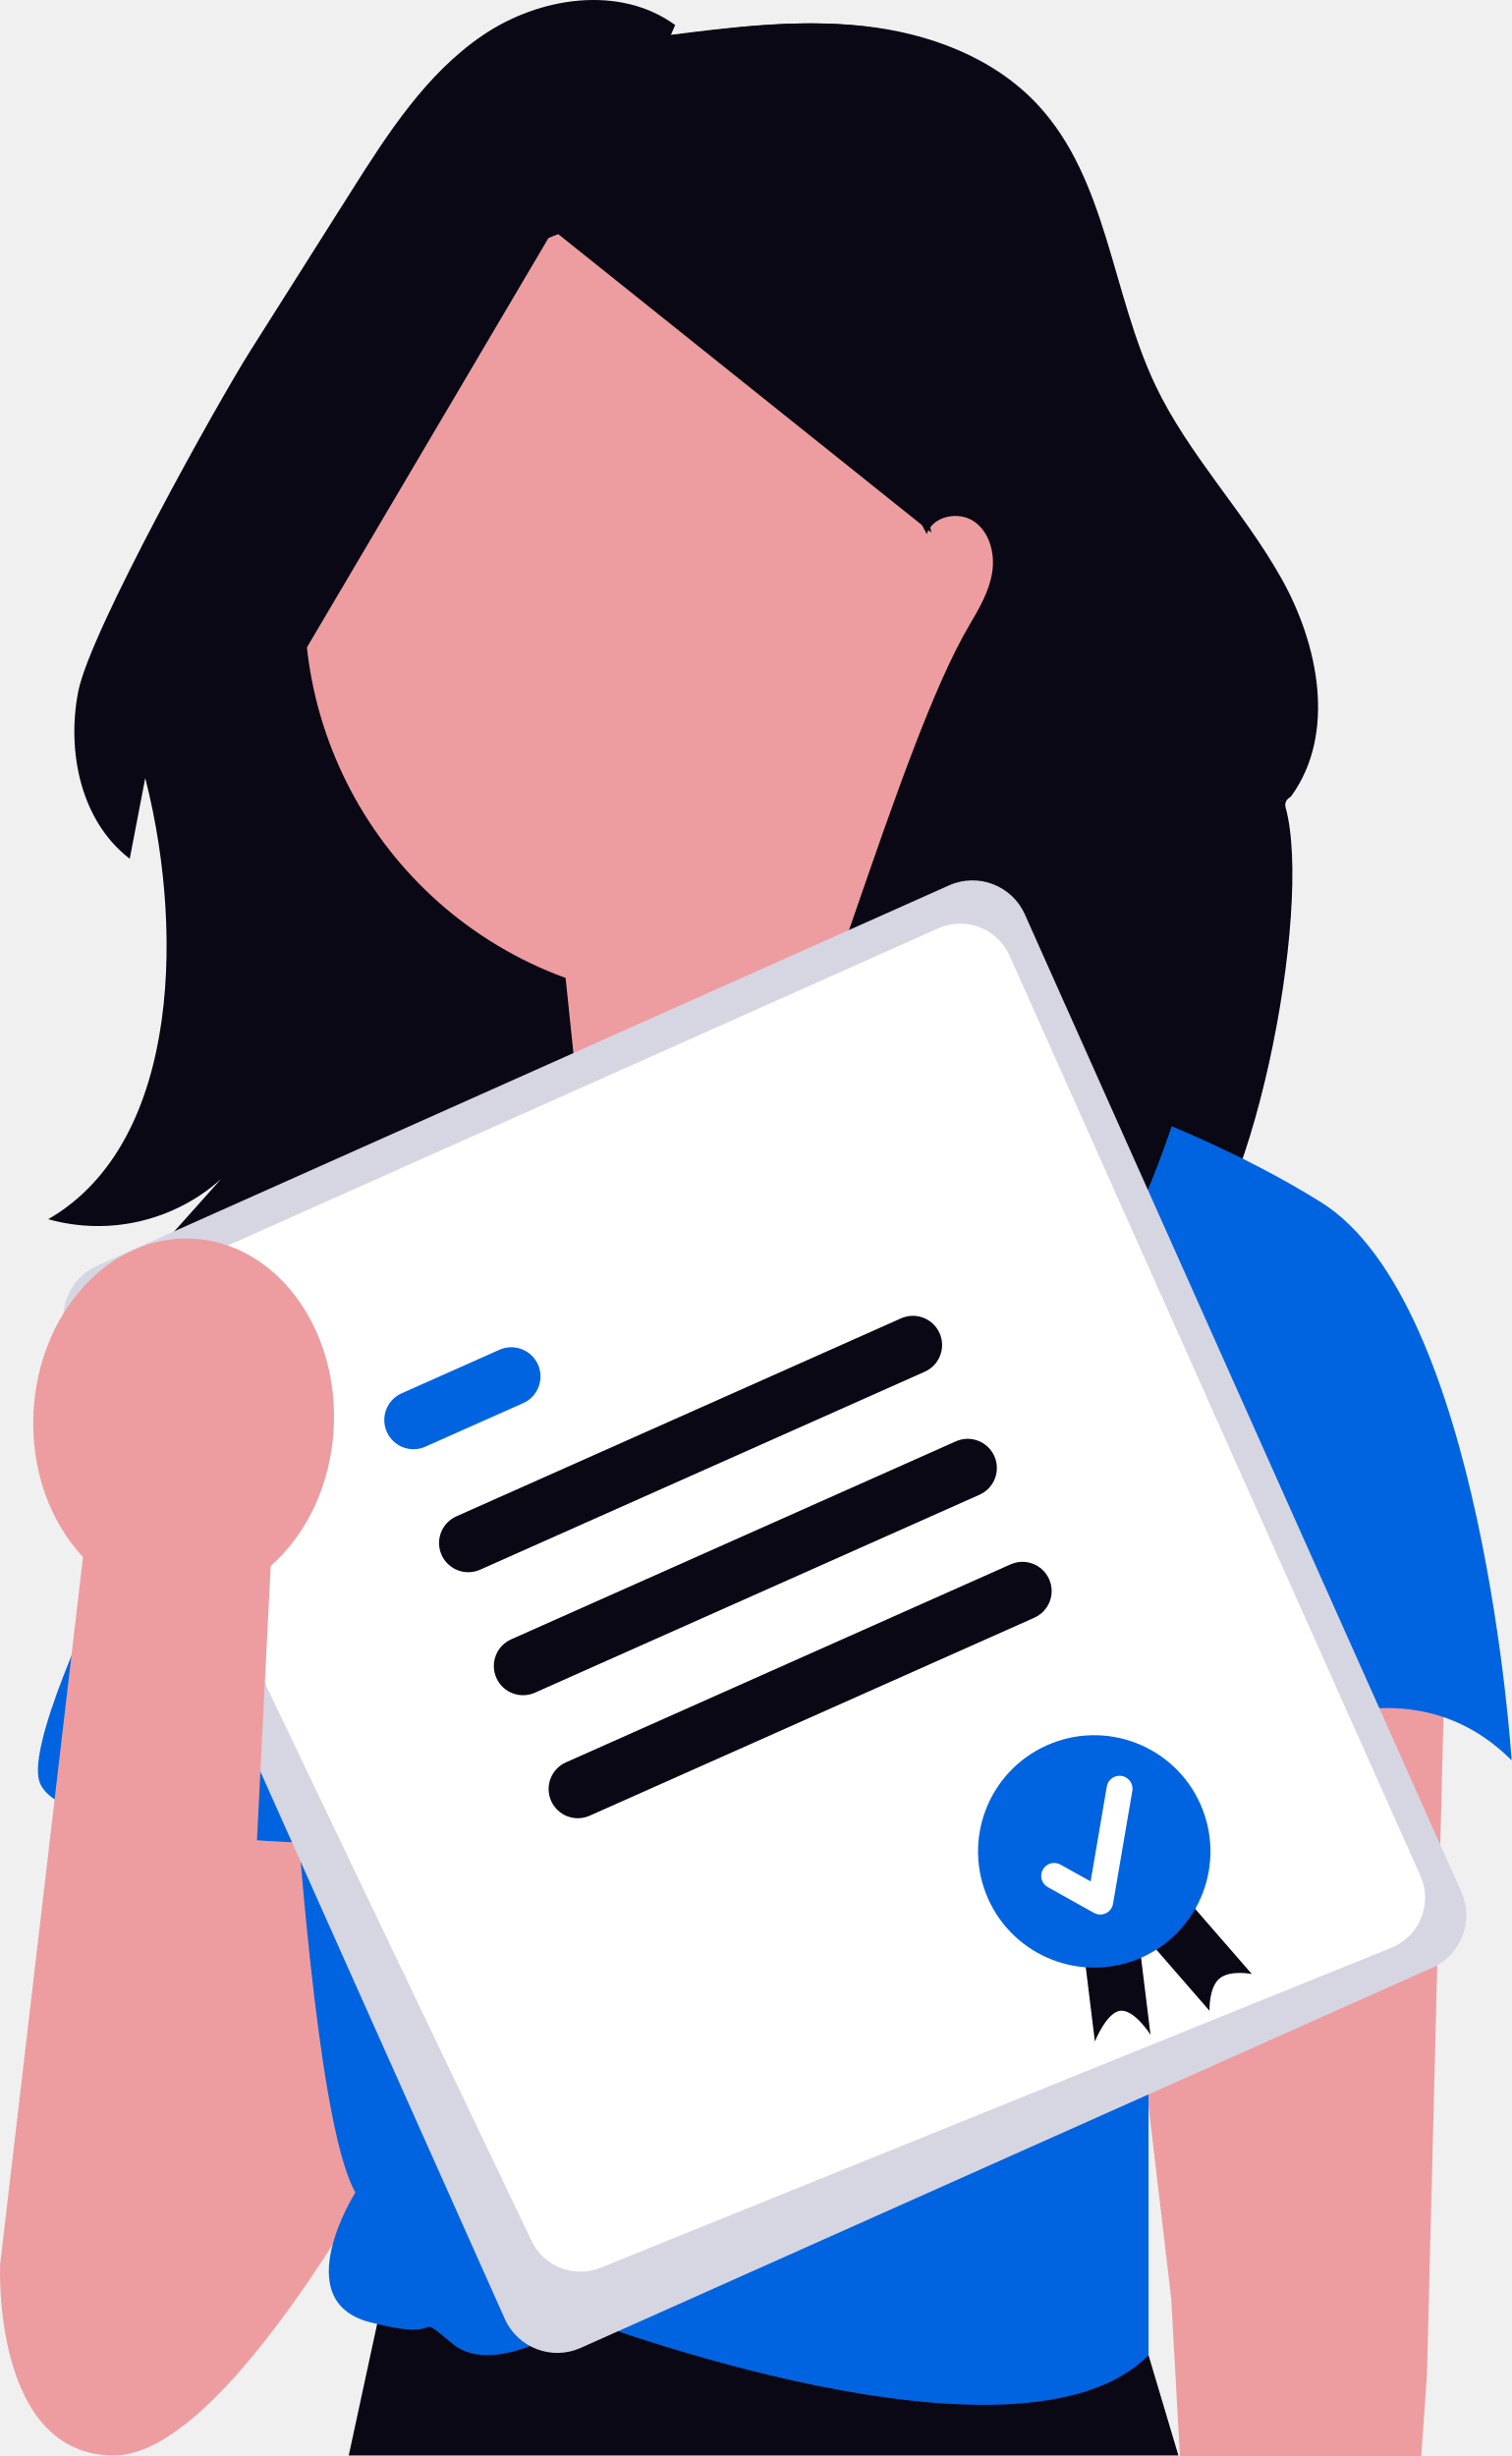
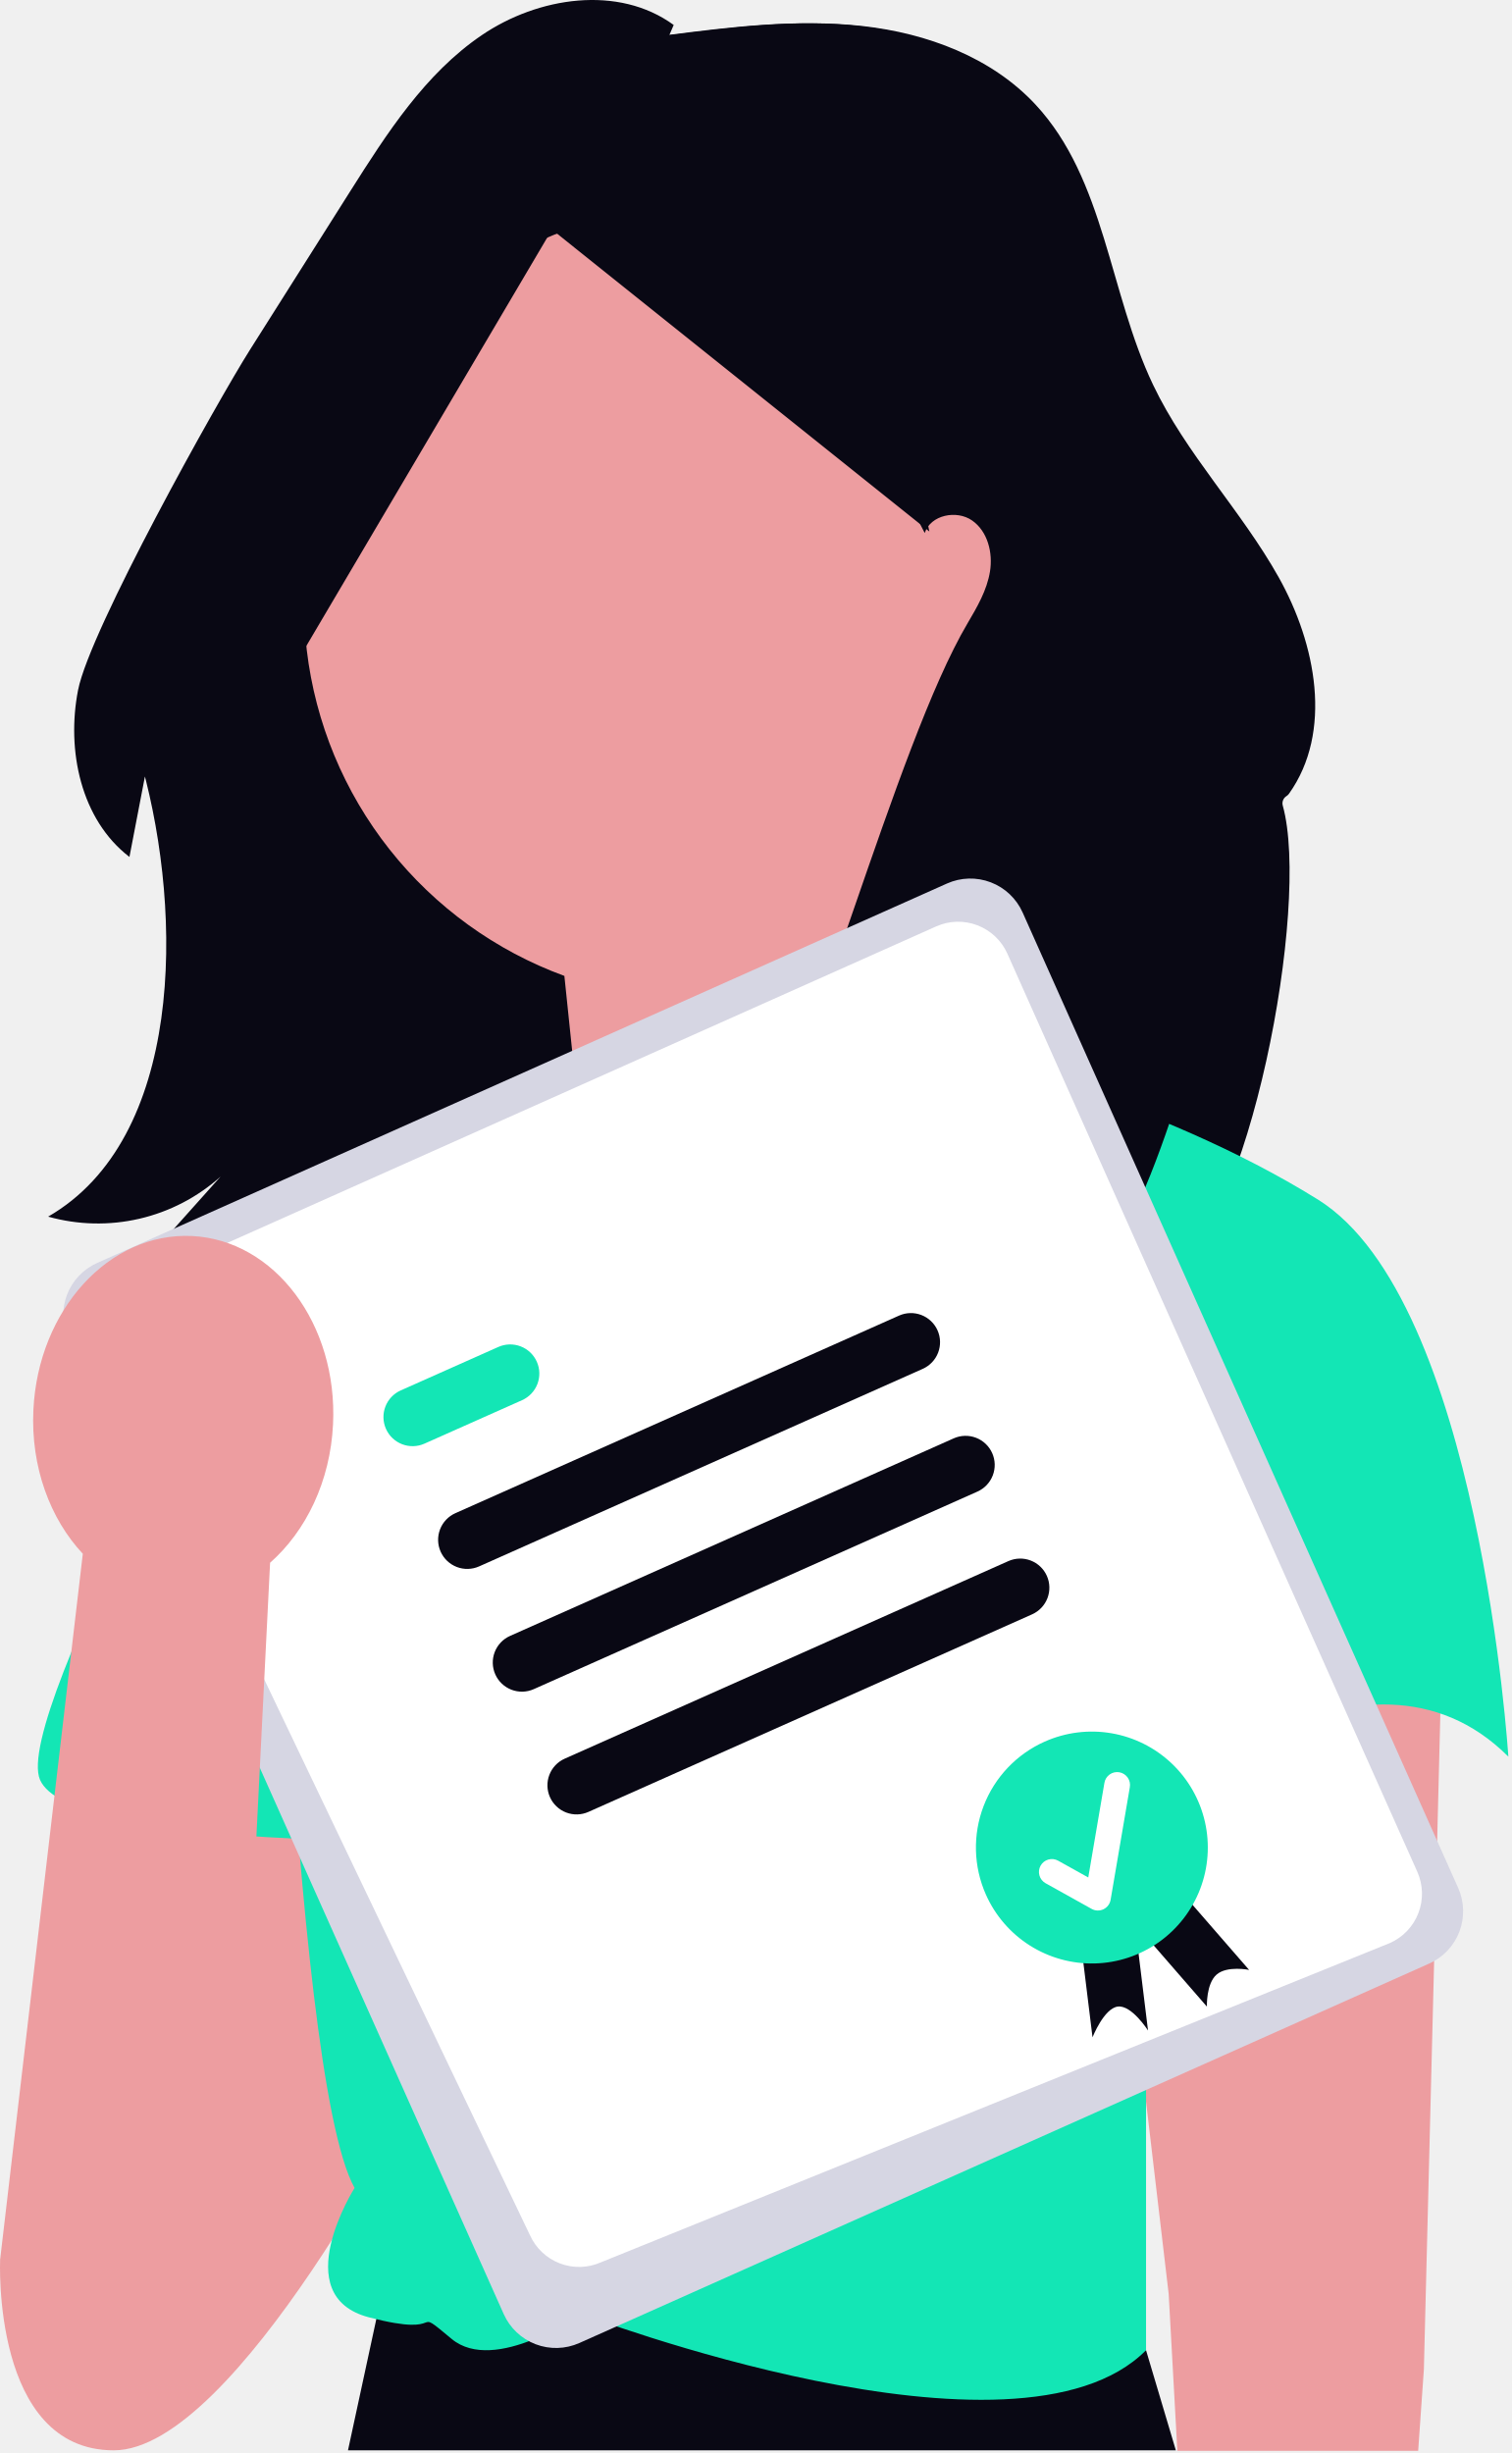
- <svg xmlns="http://www.w3.org/2000/svg" width="466.1" height="757.339" viewBox="0 0 466.1 757.339" role="img" artist="Katerina Limpitsouni" source="https://undraw.co/">
-   <g transform="translate(-736 -161.332)">
-     <path d="M445.552,511.159,440,732.183l-1.763,25.156H363.821l-2.68-48.48L339.386,524.1Z" transform="translate(736 161.332)" fill="#ed9da0" />
-     <path d="M286.865,164.7c1.809-5.582,9.841-7.219,14.651-3.857s6.45,9.96,5.517,15.753-3.974,11-6.957,16.053C277.786,230.4,248.5,337.163,226.205,374.921a47.138,47.138,0,0,0,45.327,3.339,40.479,40.479,0,0,0,72.778-5.675l-10.964,25.277A62.8,62.8,0,0,0,372.894,358.3l-12.007,36.932C386.033,379.621,405,279.864,396.4,248.957a2.634,2.634,0,0,1,1.119-2.94l.034-.022a2.713,2.713,0,0,0,.754-.711c13.637-19.129,8.366-46.288-3.143-66.846-11.6-20.712-28.661-38.136-38.866-59.567C342.747,90.42,341.463,55.461,320.03,32.359c-13.6-14.659-33.577-22.1-53.451-24.308s-39.934.325-59.769,2.854l1.373-3.19c-17.07-12.452-41.9-8.7-59.366,3.189s-29.246,30.256-40.54,48.113L77.24,108.091c-10.133,16.022-49.462,86.522-53.112,105.125S24.956,253.269,40,264.8l5.716-29.707-1.8,1.556c12.776,46.47,12.706,115.223-29.04,139.306A56.856,56.856,0,0,0,68.16,363.573L41.437,393.461A71.343,71.343,0,0,0,81.86,379.923L61.409,404.174l54.622-28.037-11.362,28.8,68.3-12.822" transform="translate(736 161.332)" fill="#090814" />
-     <path d="M120.125,698.862l-12.591,58.31H363.351l-9.209-30.931Z" transform="translate(736 161.332)" fill="#090814" />
-     <path d="M35.159,654.991.04,698.254S-2.6,757.173,35.159,757.173s93.6-110.409,93.6-110.409L89.485,547.422,26.176,531.872l8.982,123.119Z" transform="translate(736 161.332)" fill="#ed9da0" />
-     <path d="M338.97,192.128A122.579,122.579,0,1,0,174.4,301.564L190.779,459.1l125.356-94.938s-24.522-34.419-36.758-72.511a122.446,122.446,0,0,0,59.593-99.526Z" transform="translate(736 161.332)" fill="#ed9da0" />
-     <path d="M294.959,325.287s-44.427,166.6-116.621,19.992L82.917,389.54s6.664,251.012,26.656,286.554c0,0-21.1,33.32,4.443,39.984s12.217-4.443,25.545,6.664,39.984-7.775,39.984-7.775,134.83,51.426,174.6,11.274V559.906s67.532-61.52,111.958-17.093c0,0-8.885-141.055-58.866-172.154s-112.275-45.372-112.275-45.372Z" transform="translate(736 161.332)" fill="#0064e0" />
-     <path d="M103.465,401.2,82.917,389.54S3.5,530.04,12.39,550.032s113.289,18.881,113.289,18.881L103.465,401.2Z" transform="translate(736 161.332)" fill="#0064e0" />
-     <path d="M205.7,10.905c19.835-2.529,39.9-5.061,59.769-2.854s39.851,9.649,53.451,24.308c21.434,23.1,22.717,58.061,36.267,86.513,10.206,21.431,27.271,38.855,38.866,59.567,11.509,20.558,16.78,47.717,3.143,66.846a2.713,2.713,0,0,1-.754.711h0a2.618,2.618,0,0,0-1.112,2.979c8.817,28.155-3.439,61.666-28.554,77.26L378.783,289.3c-6,18.4-25.153,98.553-43.548,104.559L346.2,368.584a40.479,40.479,0,0,1-72.778,5.675,47.138,47.138,0,0,1-45.327-3.339c22.29-37.758,48.581-140.516,70.871-178.274,2.983-5.053,6.023-10.259,6.957-16.053s-.707-12.391-5.517-15.753-12.842-1.725-14.651,3.857" transform="translate(736 161.332)" fill="#090814" />
-     <path d="M86.186,349.4,63.595,524.975a69.259,69.259,0,0,1-6.775-4.931L71.258,347.889l14.928,1.51Z" transform="translate(736 161.332)" fill="#090814" />
-     <path d="M287.184,164.239l-116.621-93.3L86.8,212.921V123.338l97.087-93.49,77.747,7.775Z" transform="translate(736 161.332)" fill="#090814" />
-     <path d="M441.66,606.752,179.018,724.019a17.7,17.7,0,0,1-23.357-8.938L21.067,413.633A17.7,17.7,0,0,1,30,390.275L292.647,273.008A17.7,17.7,0,0,1,316,281.946L450.6,583.4a17.7,17.7,0,0,1-8.938,23.357Z" transform="translate(736 161.332)" fill="#d6d6e3" />
-     <path d="M416.847,587.043,173.015,685.719a16.663,16.663,0,0,1-21.984-8.412L20.977,405.276a16.663,16.663,0,0,1,8.412-21.985l247.2-110.374a16.663,16.663,0,0,1,21.984,8.413L425.259,565.06a16.663,16.663,0,0,1-8.412,21.984Z" transform="translate(748.715 174.678)" fill="#fff" />
-     <path d="M83.463,482.9,72.941,693.216.04,698.254,25.591,480.13c-10.084-10.76-16.117-26.807-15.271-44.465,1.48-30.9,23.408-54.95,48.978-53.725S104.4,409.2,102.915,440.1c-.846,17.658-8.386,33.055-19.452,42.8Z" transform="translate(736 161.332)" fill="#ed9da0" />
-     <path d="M0,0H17.28V29s-4.039-8.471-8.359-8.471S0,29,0,29Z" transform="translate(1070.07 762.092) rotate(-7)" fill="#090814" />
-     <path d="M0,0H17.281V29s-4.211-5.5-8.531-5.5S0,29,0,29Z" transform="translate(1089.924 759.502) rotate(-41)" fill="#090814" />
-     <path d="M555.034,385.868h-150a9,9,0,1,1,0-18h150a9,9,0,0,1,0,18Z" transform="matrix(0.914, -0.407, 0.407, 0.914, 356.801, 457.531)" fill="#090814" />
-     <path d="M438.034,344.368h-33a9,9,0,1,1,0-18h33a9,9,0,0,1,0,18Z" transform="matrix(0.914, -0.407, 0.407, 0.914, 356.801, 457.531)" fill="#0064e0" />
-     <path d="M555.034,427.368h-150a9,9,0,0,1,0-18h150a9,9,0,0,1,0,18Z" transform="matrix(0.914, -0.407, 0.407, 0.914, 356.801, 457.531)" fill="#090814" />
-     <path d="M555.034,468.868h-150a9,9,0,0,1,0-18h150a9,9,0,0,1,0,18Z" transform="matrix(0.914, -0.407, 0.407, 0.914, 356.801, 457.531)" fill="#090814" />
-     <path d="M35.811,0A35.811,35.811,0,1,1,0,35.811,35.811,35.811,0,0,1,35.811,0Z" transform="matrix(0.914, -0.407, 0.407, 0.914, 1026.098, 714.082)" fill="#0064e0" />
-     <path d="M538.012,561.045a3.983,3.983,0,0,1-3.186-1.594l-9.77-13.027a3.983,3.983,0,0,1,6.374-4.78l6.392,8.522,16.416-24.624a3.984,3.984,0,1,1,6.629,4.419l-19.54,29.309a3.986,3.986,0,0,1-3.2,1.773Z" transform="matrix(0.914, -0.407, 0.407, 0.914, 356.801, 457.531)" fill="#fff" />
+ <svg xmlns="http://www.w3.org/2000/svg" width="467" height="758" viewBox="0 0 467 758" fill="none">
+   <g clip-path="url(#clip0_48_41)">
+     <path d="M445.552 511.159L440 732.183L438.237 757.339H363.821L361.141 708.859L339.386 524.1L445.552 511.159Z" fill="#ED9DA0" />
+     <path d="M286.865 164.7C288.674 159.118 296.706 157.481 301.516 160.843C306.326 164.205 307.966 170.803 307.033 176.596C306.1 182.389 303.059 187.596 300.076 192.649C277.786 230.4 248.5 337.163 226.205 374.921C232.866 379.253 240.515 381.83 248.439 382.414C256.364 382.998 264.308 381.569 271.532 378.26C275.356 384.863 280.97 390.251 287.724 393.802C294.479 397.353 302.099 398.923 309.707 398.329C317.315 397.736 324.6 395.005 330.723 390.449C336.845 385.894 341.555 379.701 344.31 372.585L333.346 397.862C342.547 394.772 350.906 389.592 357.768 382.728C364.63 375.863 369.807 367.502 372.894 358.3L360.887 395.232C386.033 379.621 405 279.864 396.4 248.957C396.245 248.412 396.271 247.831 396.472 247.302C396.674 246.772 397.041 246.321 397.519 246.017L397.553 245.995C397.848 245.809 398.104 245.567 398.307 245.284C411.944 226.155 406.673 198.996 395.164 178.438C383.564 157.726 366.503 140.302 356.298 118.871C342.747 90.42 341.463 55.461 320.03 32.359C306.43 17.7 286.453 10.259 266.579 8.051C246.705 5.843 226.645 8.376 206.81 10.905L208.183 7.715C191.113 -4.737 166.283 -0.985 148.817 10.904C131.351 22.793 119.571 41.16 108.277 59.017L77.24 108.091C67.107 124.113 27.778 194.613 24.128 213.216C20.478 231.819 24.956 253.269 40 264.8L45.716 235.093L43.916 236.649C56.692 283.119 56.622 351.872 14.876 375.955C24.082 378.538 33.791 378.758 43.105 376.593C52.419 374.429 61.036 369.951 68.16 363.573L41.437 393.461C55.976 393.174 70.08 388.45 81.86 379.923L61.409 404.174L116.031 376.137L104.669 404.937L172.969 392.115" fill="#090814" />
+     <path d="M120.125 698.862L107.534 757.172H363.351L354.142 726.241L120.125 698.862Z" fill="#090814" />
+     <path d="M35.159 654.991L0.04 698.254C0.04 698.254 -2.6 757.173 35.159 757.173C72.918 757.173 128.759 646.764 128.759 646.764L89.485 547.422L26.176 531.872L35.159 654.991Z" fill="#ED9DA0" />
+     <path d="M338.97 192.128C340.019 169.495 334.776 147.015 323.821 127.182C312.866 107.35 296.629 90.942 276.913 79.779C257.196 68.617 234.772 63.138 212.13 63.95C189.488 64.761 167.513 71.833 148.647 84.379C129.781 96.924 114.761 114.453 105.254 135.02C95.748 155.586 92.128 178.384 94.796 200.883C97.464 223.383 106.315 244.702 120.368 262.475C134.42 280.248 153.123 293.778 174.4 301.564L190.779 459.1L316.135 364.162C316.135 364.162 291.613 329.743 279.377 291.651C296.763 281.281 311.307 266.762 321.707 249.393C332.107 232.024 338.038 212.348 338.97 192.125V192.128Z" fill="#ED9DA0" />
+     <path d="M294.959 325.287C294.959 325.287 250.532 491.887 178.338 345.279L82.917 389.54C82.917 389.54 89.581 640.552 109.573 676.094C109.573 676.094 88.473 709.414 114.016 716.078C139.559 722.742 126.233 711.635 139.561 722.742C152.889 733.849 179.545 714.967 179.545 714.967C179.545 714.967 314.375 766.393 354.145 726.241V559.906C354.145 559.906 421.677 498.386 466.103 542.813C466.103 542.813 457.218 401.758 407.237 370.659C357.256 339.56 294.962 325.287 294.962 325.287H294.959Z" fill="#13E6B5" />
+     <path d="M103.465 401.2L82.917 389.54C82.917 389.54 3.5 530.04 12.39 550.032C21.28 570.024 125.679 568.913 125.679 568.913L103.465 401.2Z" fill="#13E6B5" />
+     <path d="M205.7 10.905C225.535 8.376 245.6 5.844 265.469 8.051C285.338 10.258 305.32 17.7 318.92 32.359C340.354 55.459 341.637 90.42 355.187 118.872C365.393 140.303 382.458 157.727 394.053 178.439C405.562 198.997 410.833 226.156 397.196 245.285C396.992 245.568 396.736 245.81 396.442 245.996C395.955 246.302 395.583 246.759 395.382 247.297C395.181 247.836 395.162 248.425 395.33 248.975C404.147 277.13 391.891 310.641 366.776 326.235L378.783 289.3C372.783 307.7 353.63 387.853 335.235 393.859L346.2 368.584C343.445 375.701 338.735 381.893 332.613 386.448C326.49 391.004 319.205 393.735 311.597 394.328C303.989 394.922 296.368 393.352 289.614 389.801C282.859 386.25 277.246 380.863 273.422 374.259C266.197 377.568 258.254 378.997 250.329 378.413C242.405 377.829 234.756 375.252 228.095 370.92C250.385 333.162 276.676 230.404 298.966 192.646C301.949 187.593 304.989 182.387 305.923 176.593C306.857 170.799 305.216 164.202 300.406 160.84C295.596 157.478 287.564 159.115 285.755 164.697" fill="#090814" />
+     <path d="M86.186 349.4L63.595 524.975C61.239 523.47 58.977 521.823 56.82 520.044L71.258 347.889L86.186 349.399V349.4Z" fill="#090814" />
+     <path d="M287.184 164.239L170.563 70.939L86.8 212.921V123.338L183.887 29.848L261.634 37.623L287.184 164.239Z" fill="#090814" />
+     <path d="M441.66 606.752L179.018 724.019C174.734 725.927 169.869 726.057 165.49 724.381C161.111 722.705 157.576 719.361 155.661 715.081L21.067 413.633C19.158 409.35 19.027 404.486 20.702 400.106C22.377 395.727 25.721 392.191 30 390.275L292.647 273.008C296.929 271.102 301.793 270.972 306.171 272.648C310.55 274.323 314.084 277.667 316 281.946L450.6 583.4C452.507 587.683 452.637 592.548 450.962 596.927C449.286 601.306 445.941 604.842 441.662 606.757L441.66 606.752Z" fill="#D6D6E3" />
+     <path d="M429.561 600.389L185.73 699.065C181.698 700.86 177.119 700.982 172.998 699.405C168.877 697.828 165.549 694.68 163.746 690.653L33.691 418.622C31.897 414.591 31.774 410.012 33.351 405.89C34.928 401.768 38.076 398.441 42.103 396.637L289.303 286.263C293.335 284.468 297.914 284.346 302.035 285.924C306.157 287.501 309.484 290.648 311.288 294.676L437.974 578.406C439.768 582.437 439.89 587.016 438.313 591.137C436.736 595.259 433.589 598.585 429.561 600.389Z" fill="white" />
+     <path d="M83.463 482.9L72.941 693.216L0.04 698.254L25.59 480.13C15.507 469.37 9.474 453.323 10.32 435.665C11.8 404.765 33.728 380.715 59.298 381.94C84.868 383.165 104.4 409.2 102.915 440.1C102.069 457.758 94.528 473.155 83.463 482.9Z" fill="#ED9DA0" />
+     <path d="M334.07 600.76L351.221 598.654L354.755 627.438C354.755 627.438 349.714 619.522 345.426 620.049C341.138 620.575 337.604 629.544 337.604 629.544L334.07 600.76Z" fill="#090814" />
+     <path d="M353.924 598.17L366.966 586.833L385.992 608.719C385.992 608.719 379.205 607.331 375.945 610.165C372.685 612.999 372.95 620.057 372.95 620.057L353.924 598.17Z" fill="#090814" />
+     <path d="M285.15 422.984L148.05 484.034C145.868 485.005 143.39 485.07 141.161 484.214C138.931 483.359 137.133 481.652 136.161 479.471C135.19 477.289 135.125 474.811 135.98 472.581C136.836 470.351 138.542 468.553 140.724 467.582L277.824 406.532C280.006 405.56 282.484 405.495 284.714 406.351C286.943 407.207 288.742 408.913 289.713 411.095C290.685 413.276 290.75 415.755 289.894 417.984C289.038 420.214 287.332 422.012 285.15 422.984Z" fill="#090814" />
+     <path d="M161.321 432.671L131.159 446.102C128.978 447.074 126.5 447.139 124.27 446.283C122.04 445.428 120.242 443.721 119.27 441.539C118.299 439.358 118.234 436.88 119.09 434.65C119.945 432.42 121.652 430.622 123.833 429.65L153.995 416.219C156.177 415.248 158.655 415.183 160.885 416.039C163.115 416.894 164.913 418.601 165.884 420.782C166.856 422.964 166.921 425.442 166.065 427.672C165.209 429.902 163.503 431.7 161.321 432.671Z" fill="#13E6B5" />
+     <path d="M302.041 460.915L164.941 521.965C162.759 522.936 160.281 523.001 158.051 522.145C155.822 521.29 154.023 519.583 153.052 517.402C152.08 515.22 152.015 512.742 152.871 510.512C153.727 508.282 155.433 506.484 157.615 505.513L294.715 444.463C296.896 443.491 299.375 443.426 301.604 444.282C303.834 445.137 305.632 446.844 306.604 449.026C307.575 451.207 307.64 453.685 306.784 455.915C305.929 458.145 304.222 459.943 302.041 460.915Z" fill="#090814" />
+     <path d="M318.931 498.846L181.831 559.896C179.65 560.867 177.171 560.932 174.942 560.076C172.712 559.221 170.914 557.514 169.942 555.333C168.971 553.151 168.906 550.673 169.762 548.443C170.617 546.213 172.324 544.415 174.505 543.444L311.605 482.394C313.787 481.422 316.265 481.357 318.495 482.213C320.724 483.068 322.523 484.775 323.494 486.957C324.466 489.138 324.531 491.616 323.675 493.846C322.819 496.076 321.113 497.874 318.931 498.846Z" fill="#090814" />
+     <path d="M322.829 538.175C329.303 535.292 336.486 534.394 343.47 535.594C350.454 536.793 356.925 540.037 362.066 544.915C367.207 549.793 370.785 556.085 372.35 562.997C373.914 569.908 373.394 577.129 370.855 583.745C368.315 590.36 363.871 596.075 358.085 600.165C352.298 604.255 345.428 606.538 338.344 606.724C331.26 606.909 324.28 604.991 318.286 601.209C312.293 597.428 307.555 591.955 304.673 585.481C300.807 576.8 300.548 566.939 303.953 558.068C307.358 549.196 314.148 542.04 322.829 538.175Z" fill="#13E6B5" />
+     <path d="M340.889 590.023C340.324 590.275 339.708 590.391 339.09 590.364C338.472 590.336 337.869 590.164 337.328 589.863L323.096 581.933C322.173 581.418 321.492 580.558 321.203 579.541C320.914 578.524 321.041 577.434 321.555 576.511C322.07 575.588 322.93 574.907 323.947 574.618C324.963 574.328 326.053 574.455 326.977 574.97L336.288 580.157L341.27 550.97C341.35 550.447 341.534 549.945 341.81 549.494C342.086 549.042 342.449 548.651 342.878 548.341C343.308 548.032 343.794 547.811 344.309 547.691C344.825 547.572 345.359 547.556 345.88 547.645C346.402 547.734 346.9 547.926 347.347 548.21C347.794 548.493 348.179 548.863 348.482 549.297C348.784 549.732 348.996 550.222 349.107 550.739C349.218 551.256 349.225 551.791 349.127 552.311L343.196 587.052C343.089 587.68 342.833 588.272 342.45 588.781C342.067 589.289 341.567 589.699 340.993 589.975L340.889 590.023Z" fill="white" />
  </g>
+   <defs>
+     <clipPath id="clip0_48_41">
+       <rect width="466.1" height="757.339" fill="white" />
+     </clipPath>
+   </defs>
</svg>
